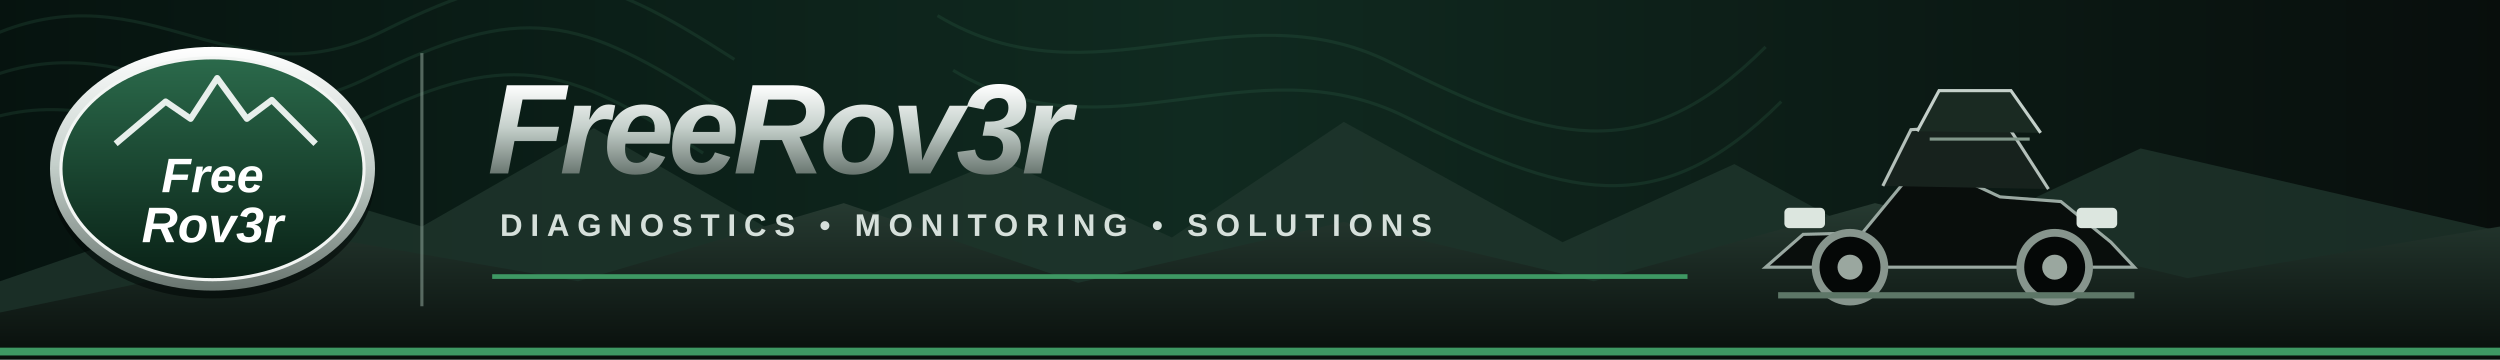
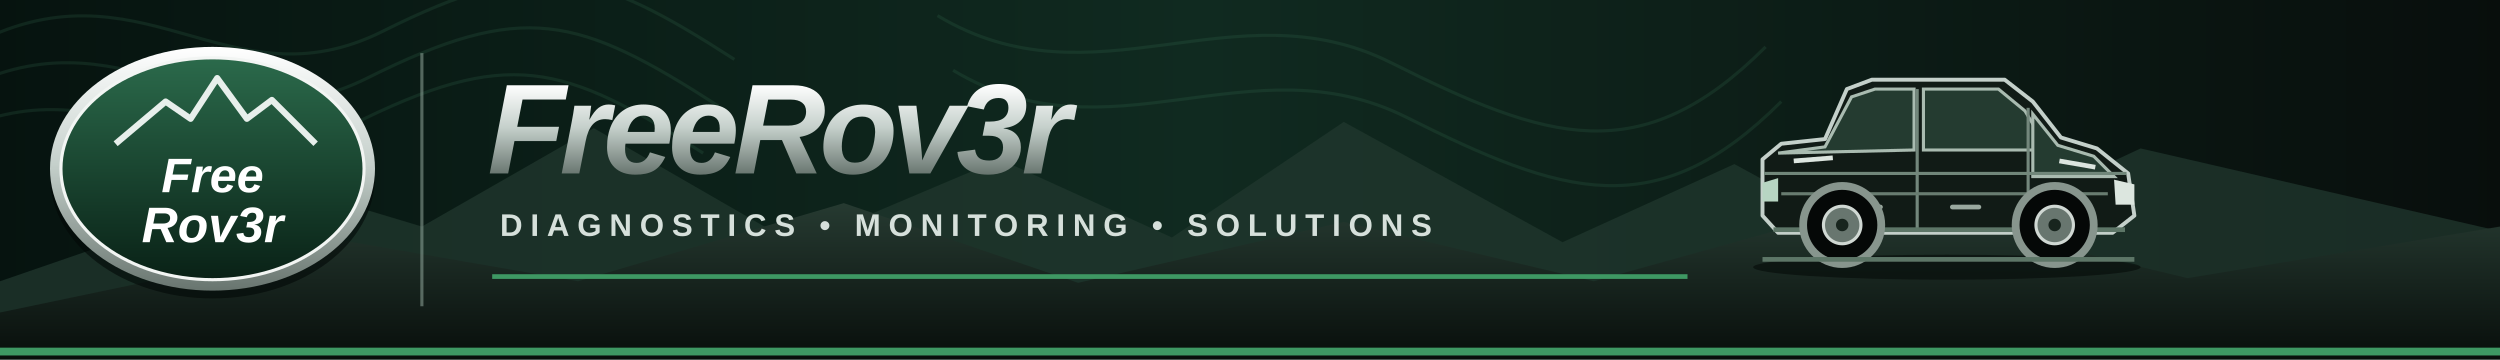
<svg xmlns="http://www.w3.org/2000/svg" width="1600" height="230" viewBox="0 0 1600 230">
  <defs>
    <linearGradient id="bg" x2="1" y2="0">
      <stop stop-color="#06130f" />
      <stop offset=".48" stop-color="#102a20" />
      <stop offset="1" stop-color="#080e0c" />
    </linearGradient>
    <linearGradient id="silver" x2="0" y2="1">
      <stop stop-color="#fff" />
      <stop offset=".48" stop-color="#c5d0cb" />
      <stop offset="1" stop-color="#68756f" />
    </linearGradient>
    <linearGradient id="green" x2="0" y2="1">
      <stop stop-color="#2b6a4b" />
      <stop offset="1" stop-color="#092116" />
    </linearGradient>
    <linearGradient id="ground" x2="0" y2="1">
      <stop stop-color="#263a31" />
      <stop offset="1" stop-color="#080e0b" />
    </linearGradient>
  </defs>
  <rect width="1600" height="230" fill="url(#bg)" />
  <g fill="none" stroke="#397253" stroke-width="2" opacity=".2">
    <path d="M-20 30C90 -30 145 70 245 20S380 -20 470 38M-30 60C80 0 135 100 235 50S370 10 460 68M-40 90C70 30 125 130 225 80S360 40 450 98" />
    <path d="M600 10C700 70 790 -10 890 40S1050 110 1130 30M610 45C710 105 800 25 900 75S1060 145 1140 65" />
  </g>
  <path d="M0 180L180 118L270 145L380 82L510 157L640 102L750 152L860 78L1000 155L1110 105L1220 165L1370 95L1600 148V230H0Z" fill="#20372d" opacity=".75" />
  <path d="M0 200L220 154L370 180L540 130L690 181L860 142L1020 180L1200 130L1400 178L1600 145V230H0Z" fill="url(#ground)" />
  <g transform="translate(28 22)">
    <ellipse cx="108" cy="91" rx="104" ry="78" fill="#020806" opacity=".6" />
    <ellipse cx="108" cy="86" rx="104" ry="78" fill="url(#silver)" />
    <ellipse cx="108" cy="86" rx="97" ry="71" fill="url(#green)" stroke="#f2f5f3" stroke-width="2" />
    <path d="M46 70L78 43L94 54L111 28L130 54L146 42L174 70" fill="none" stroke="#e7efeb" stroke-width="4" stroke-linejoin="round" />
    <text x="108" y="101" text-anchor="middle" fill="#fff" font-family="Arial,sans-serif" font-size="31" font-style="italic" font-weight="800">Free</text>
    <text x="108" y="133" text-anchor="middle" fill="#fff" font-family="Arial,sans-serif" font-size="32" font-style="italic" font-weight="800">Rov3r</text>
  </g>
  <path d="M270 34V196" stroke="#8fa69a" stroke-width="2" opacity=".55" />
  <text x="312" y="111" fill="url(#silver)" font-family="Arial,sans-serif" font-size="82" font-style="italic" font-weight="800" letter-spacing="-4">FreeRov3r</text>
  <text x="320" y="151" fill="#d6e0db" font-family="Arial,sans-serif" font-size="20" font-weight="700" letter-spacing="5">DIAGNOSTICS  •  MONITORING  •  SOLUTIONS</text>
  <path d="M315 177H1080" stroke="#3e9863" stroke-width="3" />
-   <g transform="translate(1130 28)">
-     <path d="M0 143L24 122L62 121L90 87L118 83L150 98L189 101L221 127L236 143Z" fill="#090e0c" stroke="#9aa9a2" stroke-width="2" />
-     <path d="M75 91L93 55L154 51L181 93" fill="#17221d" stroke="#b4c0ba" stroke-width="2" />
-     <path d="M97 56L111 30L157 30L176 57" fill="#1a2a22" stroke="#c4d0ca" stroke-width="2" />
-     <path d="M105 61H169" stroke="#81978a" stroke-width="2" />
-     <rect x="12" y="105" width="26" height="13" rx="3" fill="#dce6df" />
-     <rect x="199" y="105" width="26" height="13" rx="3" fill="#dce6df" />
-     <circle cx="54" cy="143" r="22" fill="#050807" stroke="#87958d" stroke-width="5" />
-     <circle cx="185" cy="143" r="22" fill="#050807" stroke="#87958d" stroke-width="5" />
-     <circle cx="54" cy="143" r="8" fill="#9aa79f" />
-     <circle cx="185" cy="143" r="8" fill="#9aa79f" />
-     <path d="M8 161H236" stroke="#5d7667" stroke-width="4" />
+   <g transform="translate(1120 20)">
+     <ellipse cx="126" cy="151" rx="124" ry="8" fill="#020705" opacity=".55" />
+     <path d="M8 118L8 82L20 72L48 69L62 37L78 31L163 31L181 45L199 68L222 75L242 91L246 118L232 129L18 129Z" fill="#111b16" stroke="#c4d0ca" stroke-width="2.5" stroke-linejoin="round" />
+     <path d="M18 78L48 74L65 42L80 37L105 37L105 76Z" fill="#243b30" stroke="#a9bbb0" stroke-width="2" />
+     <path d="M111 37L159 37L176 51L191 76L111 76Z" fill="#243b30" stroke="#a9bbb0" stroke-width="2" />
+     <path d="M181 53L197 73L220 80L233 93L181 93Z" fill="#243b30" stroke="#a9bbb0" stroke-width="2" />
+     <path d="M9 91L241 91" stroke="#71877a" stroke-width="2" />
+     <path d="M107 37V126M178 49V126" stroke="#73877c" stroke-width="2" />
+     <path d="M20 104H229" stroke="#687c70" stroke-width="2" />
+     <path d="M28 83L53 81M198 83L221 87" stroke="#dce5df" stroke-width="3" />
+     <path d="M233 95L246 98L246 111L234 111Z" fill="#dce6df" />
+     <path d="M8 97L18 94V109H8Z" fill="#b7d5c2" />
+     <rect x="65" y="111" width="20" height="3" rx="1.5" fill="#9aa99f" />
+     <rect x="128" y="111" width="20" height="3" rx="1.5" fill="#9aa99f" />
+     <path d="M15 127H240" stroke="#5d7667" stroke-width="3" />
+     <circle cx="59" cy="124" r="25" fill="#050807" stroke="#87958d" stroke-width="5" />
+     <circle cx="59" cy="124" r="12" fill="#68766f" stroke="#d0d8d3" stroke-width="2" />
+     <circle cx="59" cy="124" r="4" fill="#18251e" />
+     <circle cx="195" cy="124" r="25" fill="#050807" stroke="#87958d" stroke-width="5" />
+     <circle cx="195" cy="124" r="12" fill="#68766f" stroke="#d0d8d3" stroke-width="2" />
+     <circle cx="195" cy="124" r="4" fill="#18251e" />
+     <path d="M8 146H246" stroke="#5d7667" stroke-width="3" />
  </g>
  <path d="M0 225H1600" stroke="#3e9863" stroke-width="5" />
</svg>
